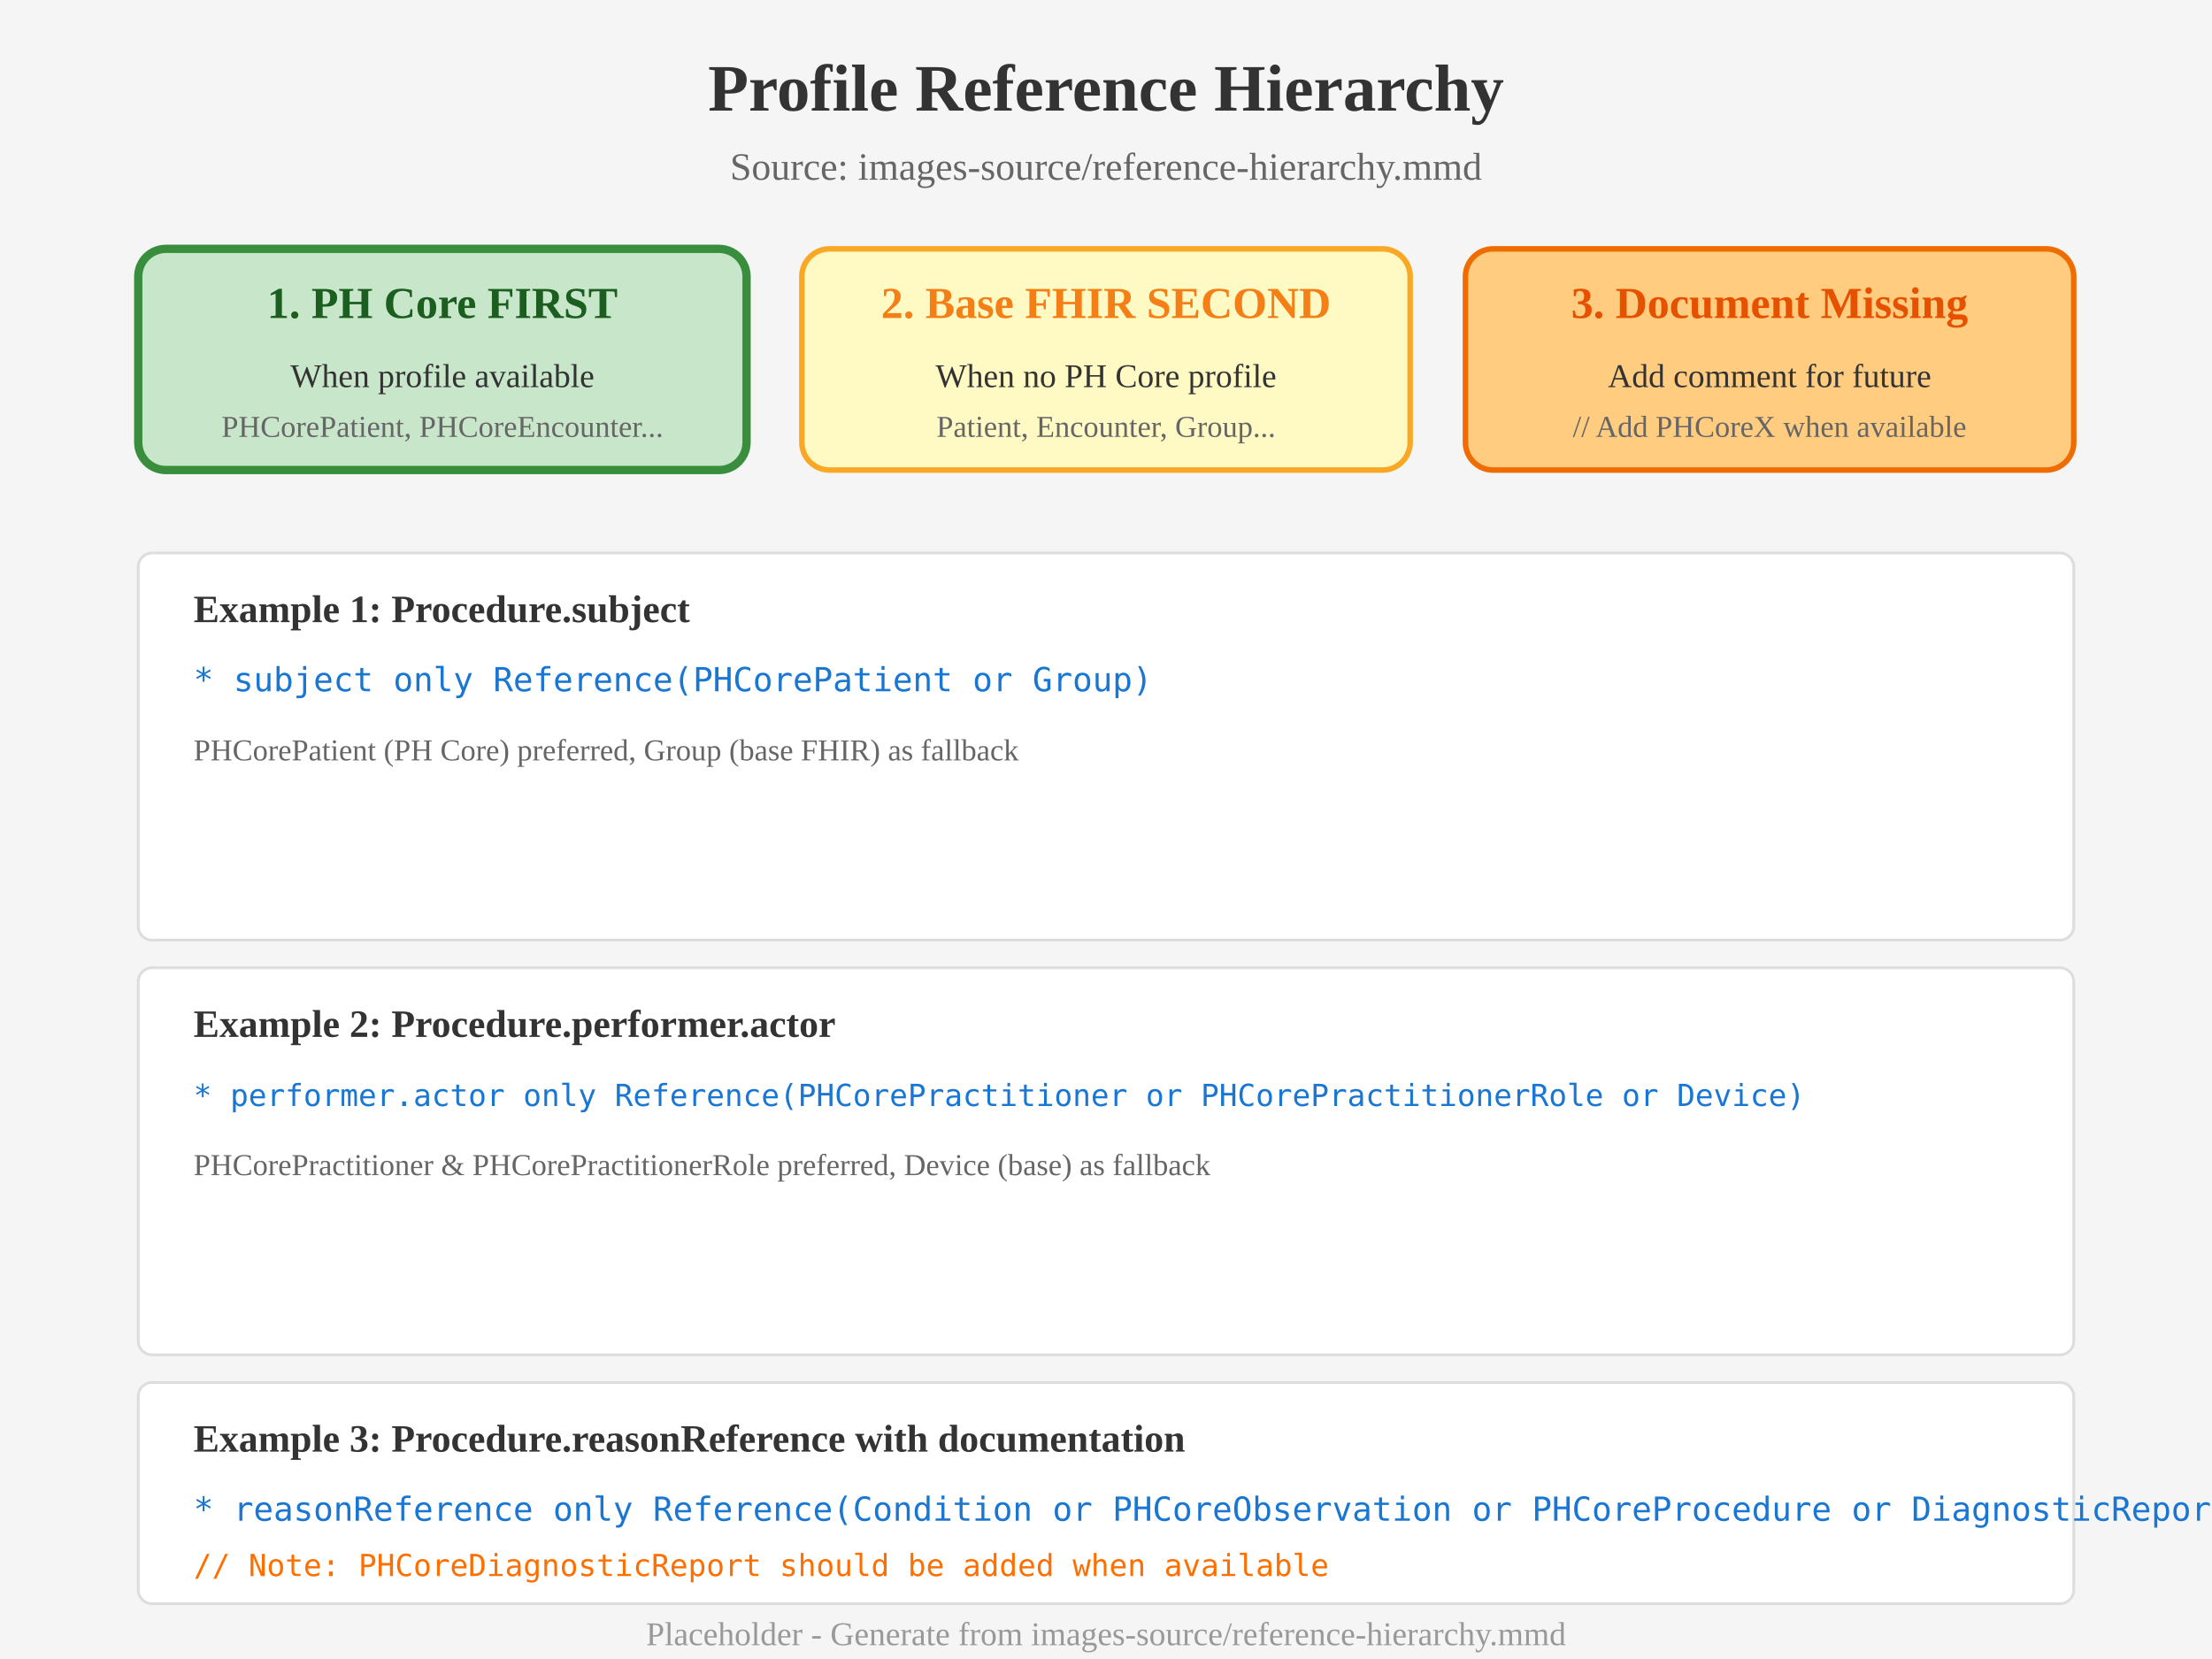
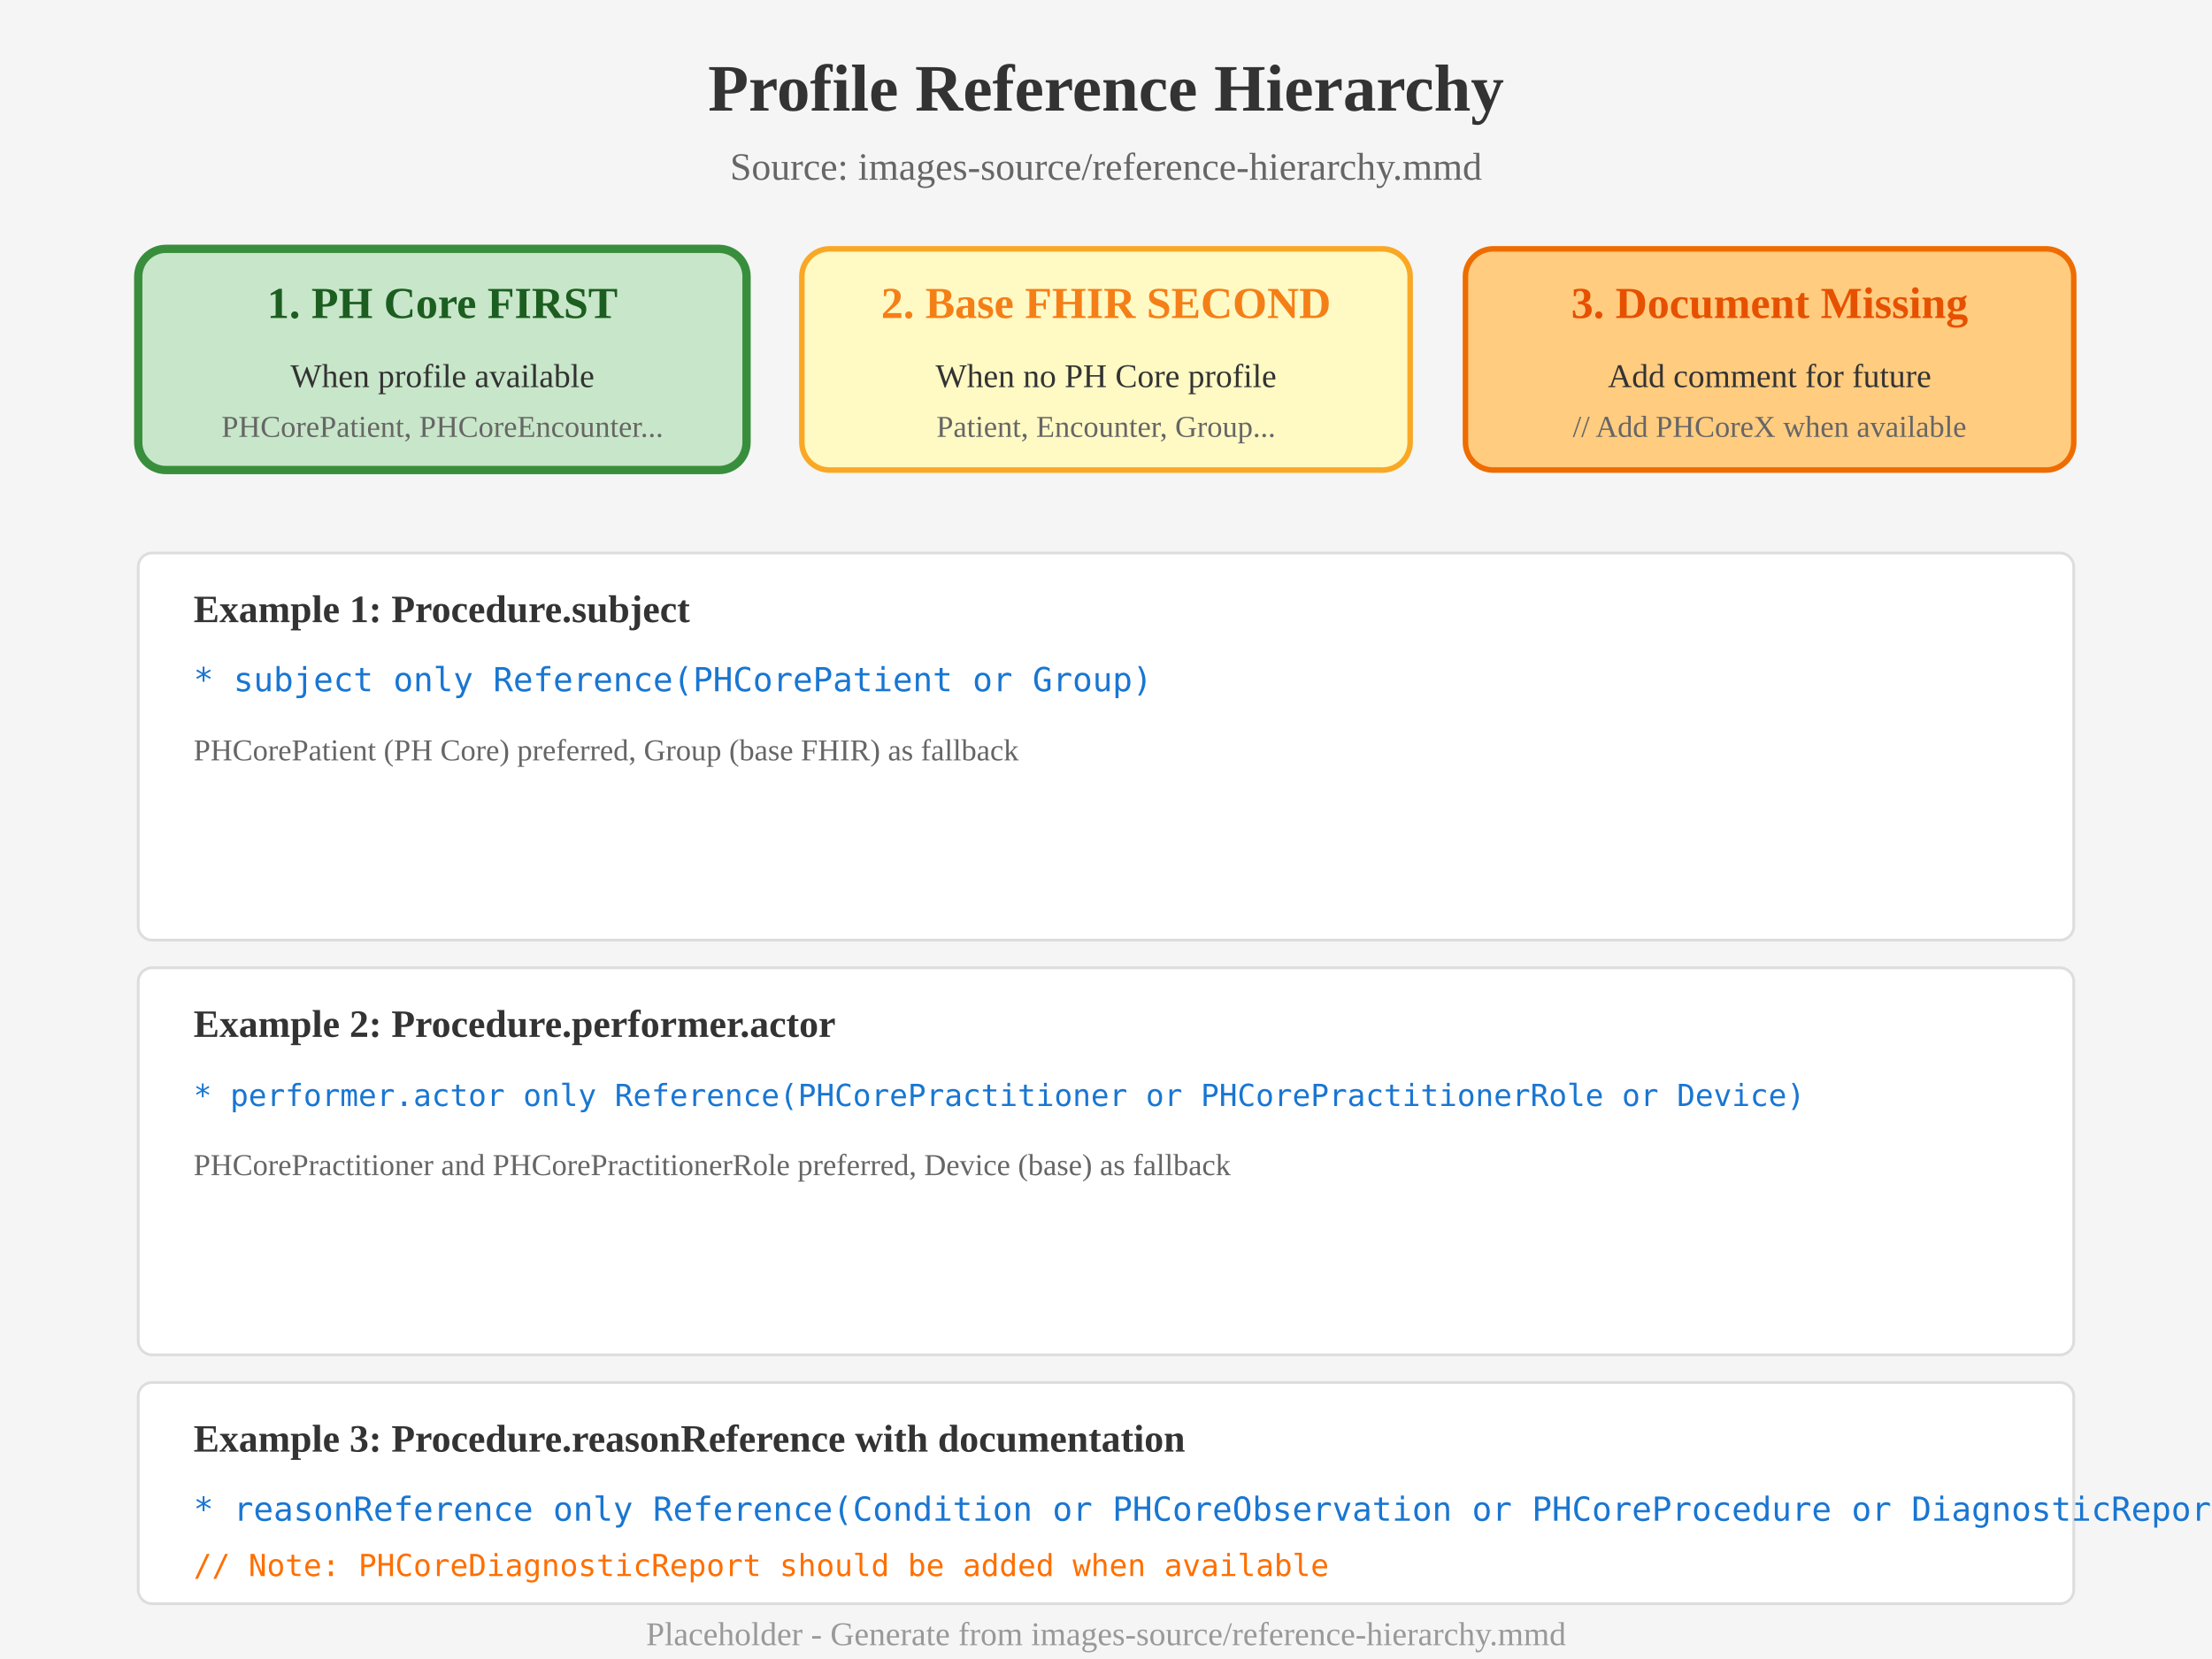
<svg xmlns="http://www.w3.org/2000/svg" width="800" height="600" viewBox="0 0 800 600">
  <rect width="800" height="600" fill="#f5f5f5" />
  <text x="400" y="40" text-anchor="middle" font-size="24" font-weight="bold" fill="#333">Profile Reference Hierarchy</text>
  <text x="400" y="65" text-anchor="middle" font-size="14" fill="#666">Source: images-source/reference-hierarchy.mmd</text>
  <rect x="50" y="90" width="220" height="80" fill="#c8e6c9" stroke="#388e3c" stroke-width="3" rx="10" />
  <text x="160" y="115" text-anchor="middle" font-size="16" font-weight="bold" fill="#1b5e20">1. PH Core FIRST</text>
  <text x="160" y="140" text-anchor="middle" font-size="12" fill="#333">When profile available</text>
  <text x="160" y="158" text-anchor="middle" font-size="11" fill="#666">PHCorePatient, PHCoreEncounter...</text>
  <rect x="290" y="90" width="220" height="80" fill="#fff9c4" stroke="#f9a825" stroke-width="2" rx="10" />
  <text x="400" y="115" text-anchor="middle" font-size="16" font-weight="bold" fill="#f57f17">2. Base FHIR SECOND</text>
  <text x="400" y="140" text-anchor="middle" font-size="12" fill="#333">When no PH Core profile</text>
  <text x="400" y="158" text-anchor="middle" font-size="11" fill="#666">Patient, Encounter, Group...</text>
  <rect x="530" y="90" width="220" height="80" fill="#ffcc80" stroke="#ef6c00" stroke-width="2" rx="10" />
  <text x="640" y="115" text-anchor="middle" font-size="16" font-weight="bold" fill="#e65100">3. Document Missing</text>
  <text x="640" y="140" text-anchor="middle" font-size="12" fill="#333">Add comment for future</text>
  <text x="640" y="158" text-anchor="middle" font-size="11" fill="#666">// Add PHCoreX when available</text>
  <rect x="50" y="200" width="700" height="140" fill="white" stroke="#ddd" stroke-width="1" rx="5" />
  <text x="70" y="225" font-size="14" font-weight="bold" fill="#333">Example 1: Procedure.subject</text>
  <text x="70" y="250" font-family="monospace" font-size="12" fill="#1976d2">* subject only Reference(PHCorePatient or Group)</text>
  <text x="70" y="275" font-size="11" fill="#666">PHCorePatient (PH Core) preferred, Group (base FHIR) as fallback</text>
  <rect x="50" y="350" width="700" height="140" fill="white" stroke="#ddd" stroke-width="1" rx="5" />
  <text x="70" y="375" font-size="14" font-weight="bold" fill="#333">Example 2: Procedure.performer.actor</text>
  <text x="70" y="400" font-family="monospace" font-size="11" fill="#1976d2">* performer.actor only Reference(PHCorePractitioner or PHCorePractitionerRole or Device)</text>
-   <text x="70" y="425" font-size="11" fill="#666">PHCorePractitioner &amp; PHCorePractitionerRole preferred, Device (base) as fallback</text>
+   <text x="70" y="425" font-size="11" fill="#666">PHCorePractitioner and PHCorePractitionerRole preferred, Device (base) as fallback</text>
  <rect x="50" y="500" width="700" height="80" fill="white" stroke="#ddd" stroke-width="1" rx="5" />
  <text x="70" y="525" font-size="14" font-weight="bold" fill="#333">Example 3: Procedure.reasonReference with documentation</text>
  <text x="70" y="550" font-family="monospace" font-size="12" fill="#1976d2">* reasonReference only Reference(Condition or PHCoreObservation or PHCoreProcedure or DiagnosticReport)</text>
  <text x="70" y="570" font-family="monospace" font-size="11" fill="#ff6f00">// Note: PHCoreDiagnosticReport should be added when available</text>
  <text x="400" y="595" text-anchor="middle" font-size="12" fill="#999">Placeholder - Generate from images-source/reference-hierarchy.mmd</text>
</svg>
